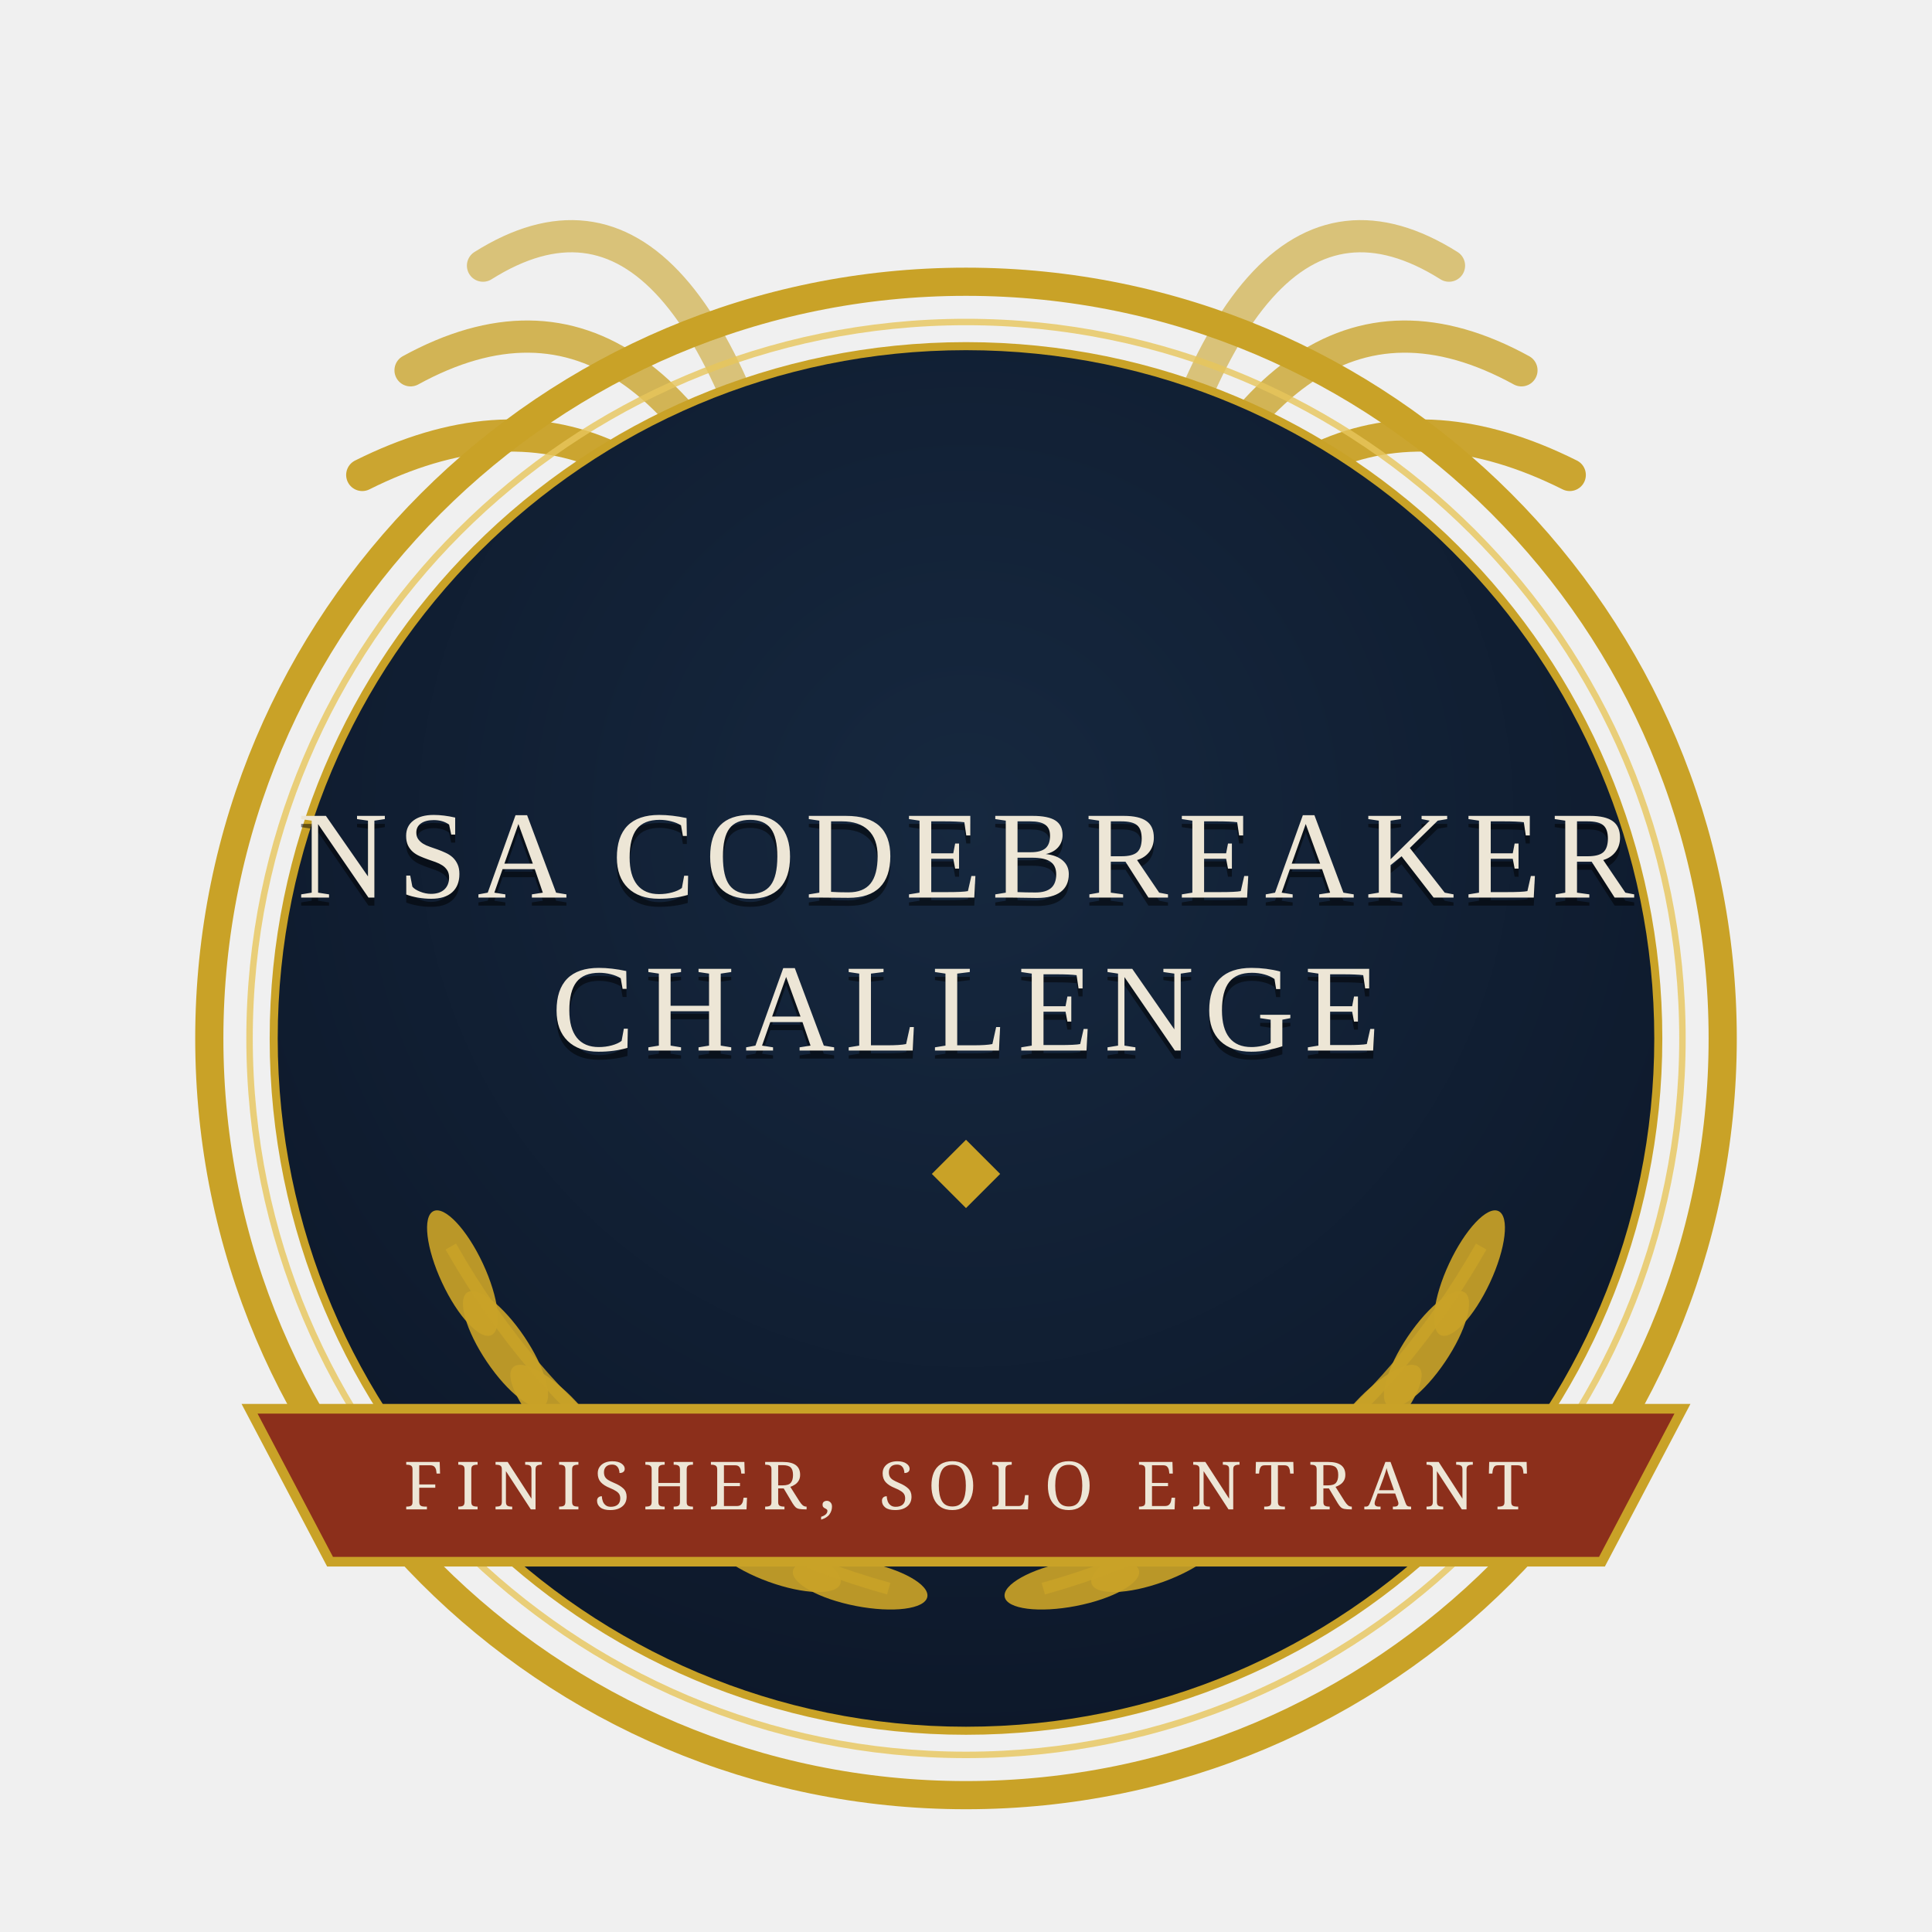
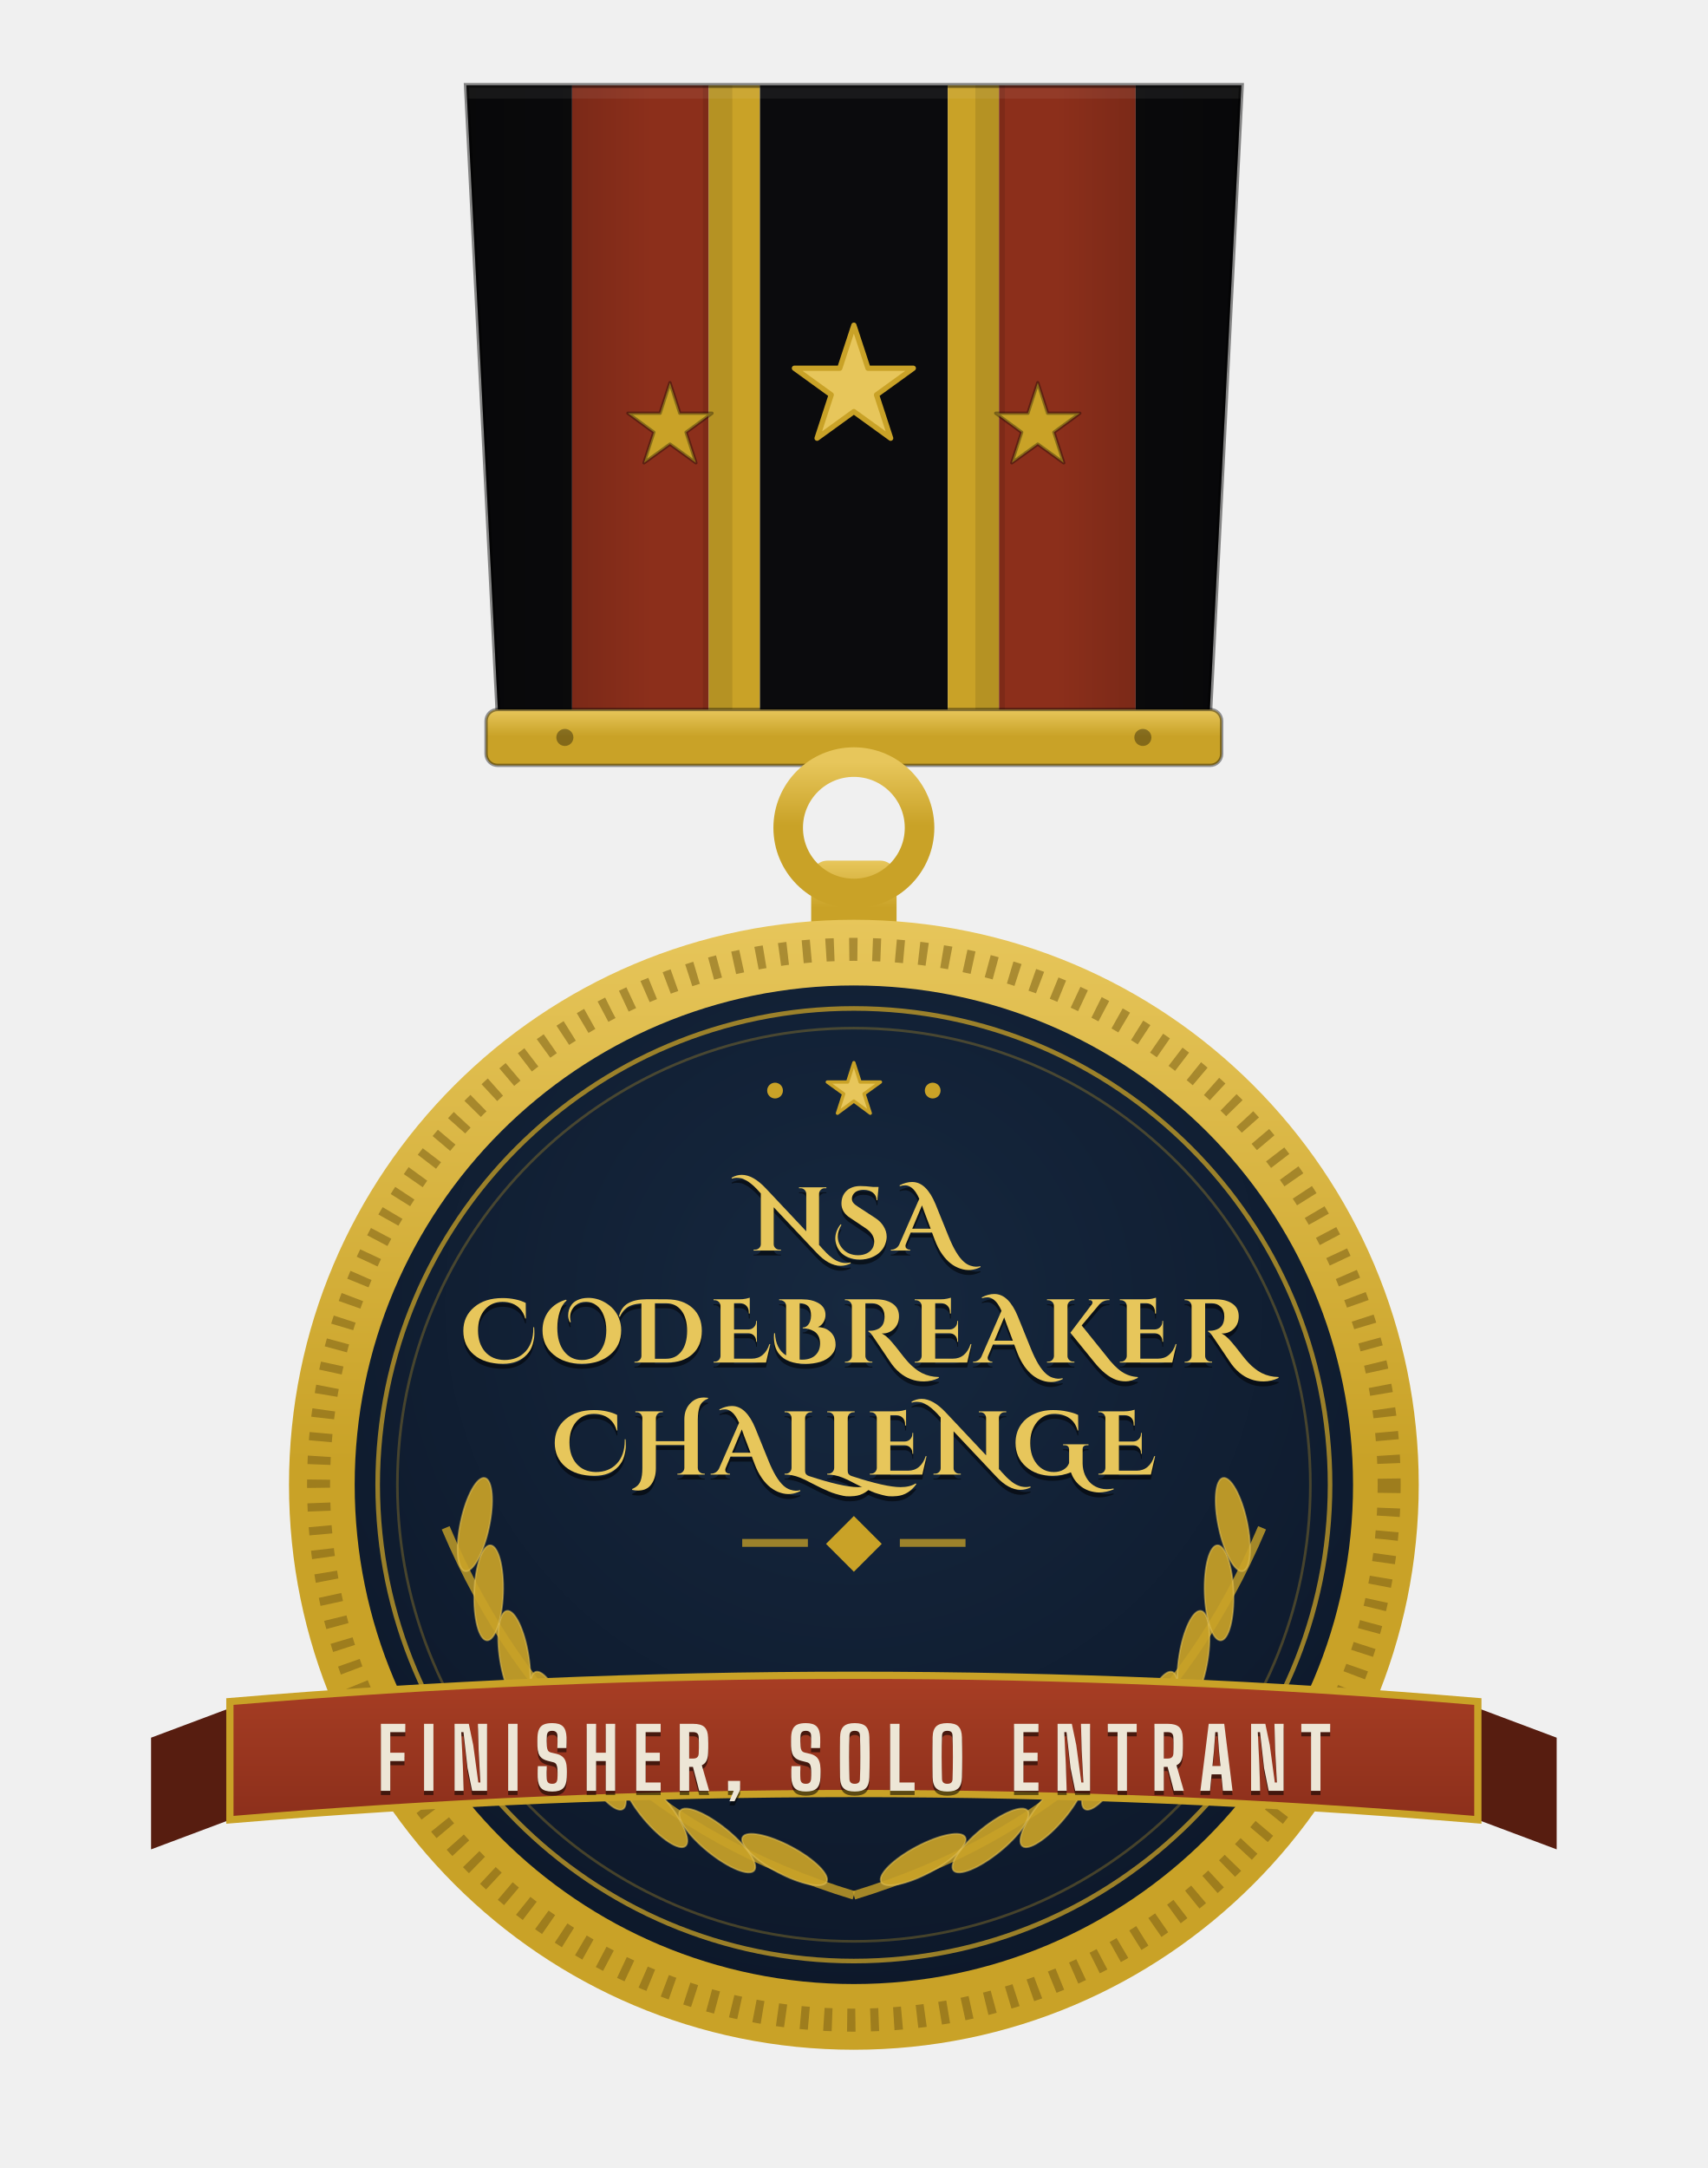
- <svg xmlns="http://www.w3.org/2000/svg" viewBox="0 0 480 480" role="img" aria-label="NSA Codebreaker Challenge">
+ <svg xmlns="http://www.w3.org/2000/svg" xmlns:xlink="http://www.w3.org/1999/xlink" width="520" height="660" viewBox="0 0 520 660" role="img" aria-label="NSA Codebreaker Challenge: Finisher, Solo Entrant">
  <defs>
-     <radialGradient id="en" cx="50%" cy="34%" r="80%">
-       <stop offset="0%" stop-color="#16283f" />
+     <radialGradient id="shadowguard-ai-nsa-codebreaker-en" cx="50%" cy="32%" r="82%">
+       <stop offset="0%" stop-color="#16283F" />
      <stop offset="100%" stop-color="#0B1526" />
    </radialGradient>
+     <linearGradient id="shadowguard-ai-nsa-codebreaker-gold" x1="0" y1="0" x2="0" y2="1">
+       <stop offset="0%" stop-color="#E7C65B" />
+       <stop offset="48%" stop-color="#C9A227" />
+       <stop offset="100%" stop-color="#C9A227" />
+     </linearGradient>
+     <linearGradient id="shadowguard-ai-nsa-codebreaker-shade" x1="0" y1="0" x2="1" y2="0">
+       <stop offset="0%" stop-color="#000" stop-opacity="0.34" />
+       <stop offset="26%" stop-color="#000" stop-opacity="0" />
+       <stop offset="74%" stop-color="#000" stop-opacity="0" />
+       <stop offset="100%" stop-color="#000" stop-opacity="0.34" />
+     </linearGradient>
+     <linearGradient id="shadowguard-ai-nsa-codebreaker-band" x1="0" y1="0" x2="0" y2="1">
+       <stop offset="0%" stop-color="#A83E24" />
+       <stop offset="100%" stop-color="#8C2F1B" />
+     </linearGradient>
+     <clipPath id="shadowguard-ai-nsa-codebreaker-drape">
+       <polygon points="142,26 378,26 368,224 152,224" />
+     </clipPath>
+     <path id="gn65" d="M966 -183Q857 -238 745 -201Q626 -163 540 -39Q494 27 461 114L429 199H193L140 73Q135 60 135 52Q135 44 138 34Q142 25 154 18Q165 10 179 10H187V0H-27V10H-18Q5 10 28 24Q50 37 65 64L288 573Q249 661 205 694Q168 722 134 722Q101 722 72 712L70 722Q142 759 208 759Q290 759 355 695Q419 632 468 513L613 155Q695 -48 781 -124Q816 -155 853 -167Q890 -179 916 -179Q941 -179 965 -173ZM210 242H414L344 427Q339 441 330 466Q321 490 318 500Z" />
+     <path id="gn66" d="M566 528Q566 481 542 444Q519 407 482 393Q598 387 651 302Q678 259 678 196Q678 133 630 81Q581 29 506 7Q431 -15 348 -15Q141 -15 52 95Q-5 165 -5 284Q-5 304 -3 324L7 325Q14 153 130 79V628Q129 665 97 682Q83 690 66 690H53V700H307Q418 700 492 656Q566 611 566 528ZM308 32Q401 32 454 81Q506 130 506 210Q506 260 488 294Q469 329 439 346Q384 379 314 379V388Q346 388 368 411Q406 451 406 520Q406 589 376 622Q345 655 280 657V33Q294 32 308 32Z" />
+     <path id="gn67" d="M808 391Q811 361 811 316Q811 270 793 204Q775 139 728 89Q632 -14 464 -14Q260 -14 142 86Q24 187 24 350Q24 512 144 613Q263 714 459 714Q534 714 602 699Q670 684 715 660L717 488H709Q692 552 652 595Q580 672 458 672Q336 672 262 585Q187 498 187 354Q187 211 264 121Q342 31 478 28Q625 28 712 122Q799 216 799 377Q799 384 799 391Z" />
+     <path id="gn68" d="M207 701Q224 701 269 701Q314 701 436 700Q613 698 716 604Q819 511 819 350Q819 188 716 94Q613 0 436 0H73V10H86Q111 10 130 28Q148 45 150 70V655Q38 647 -16 603Q-43 582 -58 560Q-74 538 -89 507L-99 511Q-75 611 2 656Q78 700 207 701ZM424 42Q531 42 594 125Q656 208 656 350Q656 492 594 574Q531 656 426 656Q425 656 424 656H300V42H424Q424 42 424 42Z" />
+     <path id="gn69" d="M55 10Q81 10 100 28Q118 47 119 73V630Q116 665 86 682Q71 690 55 690H42V700H323Q367 700 400 707Q433 714 443 718V543H432V555Q433 600 406 628Q380 655 335 657H269V366H428Q465 367 489 392Q513 416 513 452V461H522V230H513V238Q513 275 489 299Q465 323 429 324H269V43H464Q537 43 586 85Q636 127 660 204H670L623 0H42V10Z" />
+     <path id="gn71" d="M955 -198Q930 -198 906 -194Q809 -179 741 -120Q673 -62 643 25Q549 -14 440 -14Q260 -14 145 88Q30 190 30 350Q30 457 82 540Q135 623 230 668Q325 714 447 714Q527 714 602 698Q677 683 723 660L725 488H717Q693 579 624 626Q556 672 460 672Q342 672 268 582Q193 491 193 348Q193 206 266 117Q339 28 454 28Q516 28 562 55Q607 82 623 127V279Q623 301 610 313Q597 325 573 325H557V335H838V325H823Q798 325 785 313Q772 301 773 280V121Q774 55 798 -2Q851 -124 974 -154Q1007 -162 1042 -162Q1078 -162 1115 -154L1117 -164Q1031 -198 955 -198Z" />
+     <path id="gn72" d="M523 10Q549 10 568 28Q587 46 588 72V327H273V70Q273 -50 212 -121Q164 -177 74 -177Q45 -177 11 -170L9 -160Q83 -129 104 -68Q123 -16 123 70V628Q122 654 104 672Q85 690 59 690H46V700H350V690H337Q301 690 283 660Q274 646 273 628V370H588V610Q588 727 661 796Q719 853 807 853Q827 853 849 850L851 840Q778 814 756 748Q738 694 737 610V73Q738 37 769 19Q784 10 802 10H814V0H511V10Z" />
+     <path id="gn75" d="M55 10Q81 10 100 28Q118 47 119 73V628Q118 664 86 682Q72 690 55 690H42V700H346L345 690H333Q307 690 288 672Q269 654 269 628V73Q269 47 288 28Q307 10 333 10H345L346 0H42V10ZM1048 -170Q975 -208 915 -208Q855 -208 807 -191Q688 -148 564 6L301 330L538 644Q546 654 546 662Q546 670 543 676Q535 691 515 691H505V700H734V691H730Q663 691 621 643L426 411L698 73Q789 -47 869 -101Q949 -155 1047 -160Z" />
+     <path id="gn76" d="M854 -139Q958 -139 1022 -98L1029 -106Q943 -225 815 -238Q788 -241 768 -241Q749 -241 724 -240Q698 -238 652 -226Q606 -214 571 -202Q536 -189 490 -168Q444 -148 414 -132Q384 -117 342 -96Q301 -74 270 -59Q239 -44 210 -33Q128 0 42 0V10H55Q81 10 100 28Q118 46 119 73V627Q118 654 100 672Q81 690 55 690H42V700H346L345 690H335Q297 690 278 659Q269 645 269 627V47Q269 14 282 2Q295 -11 311 -16Q687 -139 854 -139Z" />
+     <path id="gn78" d="M1104 -132 1108 -142Q1052 -169 995 -169Q864 -169 728 -24L254 479V70Q254 45 272 28Q290 10 315 10H334V0H31V10H49Q75 10 93 28Q111 45 111 71V632Q62 688 37 710Q12 733 -8 748Q-27 763 -45 773Q-87 797 -112 801Q-138 805 -160 805Q-183 805 -209 796L-213 806Q-158 838 -100 838Q26 838 167 688L614 213V629Q613 655 595 672Q577 690 552 690H534V700H837V690H818Q793 690 775 672Q757 655 756 630V61L772 45Q778 39 790 24Q803 10 813 0Q823 -11 838 -27Q854 -43 868 -55Q881 -67 900 -81Q918 -95 934 -104Q951 -114 972 -122Q993 -131 1012 -134Q1032 -138 1056 -138Q1079 -138 1104 -132Z" />
+     <path id="gn79" d="M332 447Q314 485 314 520Q314 554 323 584Q332 613 353 642Q374 670 412 689Q464 716 537 716Q633 716 719 667Q832 603 876 490Q901 428 901 357Q901 190 780 88Q660 -14 466 -14Q273 -14 152 88Q30 190 30 356Q30 480 100 572Q171 663 291 696L297 687Q246 644 220 561Q194 478 194 382Q194 220 269 124Q344 28 466 28Q587 28 662 118Q736 209 736 358Q736 448 708 520Q681 593 629 632Q577 672 513 672Q442 672 398 635Q336 582 336 500Q336 474 343 447Z" />
+     <path id="gn82" d="M1085 -170Q1007 -209 919 -209Q841 -209 777 -185Q639 -134 542 14Q517 50 449 152Q381 254 361 282Q326 337 305 342V352Q306 352 308 352Q309 352 311 352Q313 352 315 352Q317 352 320 352Q323 352 325 352Q376 352 419 375Q484 411 484 508Q484 579 444 618Q404 656 348 656H272V73Q272 47 291 28Q310 10 336 10H349V0H45V10H58Q83 10 102 28Q121 46 122 72V627Q121 653 102 672Q84 690 58 690H45V700H388Q517 700 588 641Q644 595 644 511Q644 427 590 374Q535 322 465 322Q459 322 452 323Q493 301 520 274Q548 247 568 223Q589 199 604 180Q618 162 642 132Q666 101 692 68Q718 35 750 0Q781 -34 820 -65Q858 -96 898 -116Q983 -159 1085 -160Z" />
+     <path id="gn83" d="M94 284Q54 220 54 153Q54 80 107 20Q136 -14 180 -33Q225 -52 278 -52Q331 -52 373 -32Q457 9 457 102Q457 137 434 176Q410 215 363 246L193 360Q94 422 94 520Q94 530 95 540Q101 617 156 666Q212 714 305 714Q362 714 443 704H505L492 557H483Q482 609 443 640Q404 672 340 672Q262 672 227 625Q210 601 210 573Q210 545 227 526Q244 506 281 483L468 361Q525 324 557 274Q595 215 595 153Q595 113 578 68Q562 24 524 -14Q487 -52 428 -76Q369 -100 298 -100Q226 -100 168 -75Q61 -30 32 82Q26 106 26 132Q26 216 85 291Z" />
+     <path id="gs44" d="M120 -248 222 0H86V237H375V22L242 -248Z" />
+     <path id="gs65" d="M31 0 230 1600H600L799 0H569L532 393H298L261 0ZM319 592H511L476 944L443 1401H387L354 943Z" />
+     <path id="gs69" d="M92 0V1600H675V1401H316V910H655V711H316V199H675V0Z" />
+     <path id="gs70" d="M92 0V1600H675V1401H316V910H655V711H316V0Z" />
+     <path id="gs72" d="M92 0V1600H316V910H547V1600H771V0H547V711H316V0Z" />
+     <path id="gs73" d="M92 0V1600H316V0Z" />
+     <path id="gs76" d="M92 0V1600H316V199H676V0Z" />
+     <path id="gs78" d="M92 0V1600H432L538 1092L659 199H708L667 968L650 1600H868V0H512L401 547L305 1402H252L290 607L309 0Z" />
+     <path id="gs79" d="M435 -17Q251 -17 170 61Q88 139 84 320Q82 439 81 559Q80 679 80 800Q80 922 81 1042Q82 1162 84 1281Q88 1461 170 1539Q251 1617 435 1617Q619 1617 699 1539Q779 1461 784 1281Q787 1161 789 1040Q791 920 791 800Q791 679 789 559Q787 439 784 320Q779 139 699 61Q619 -17 435 -17ZM435 168Q498 168 528 196Q558 223 559 281Q564 403 566 535Q568 667 568 802Q568 938 566 1069Q564 1200 559 1320Q558 1378 528 1406Q497 1433 435 1433Q373 1433 342 1406Q311 1378 309 1320Q305 1200 302 1069Q300 938 300 802Q301 667 303 535Q305 403 309 281Q311 223 342 196Q373 168 435 168Z" />
+     <path id="gs82" d="M92 0V1600H413Q597 1600 680 1524Q762 1447 768 1269Q771 1198 772 1139Q772 1080 772 1024Q771 967 768 903Q764 788 728 716Q693 645 618 610L794 0H556L406 572H316V0ZM316 771H412Q478 771 510 802Q541 832 544 891Q547 954 548 1020Q549 1086 548 1152Q547 1218 544 1281Q541 1341 510 1371Q478 1401 413 1401H316Z" />
+     <path id="gs83" d="M416 -17Q233 -17 154 62Q76 140 69 322Q68 368 68 412Q67 456 69 500Q71 545 74 590H286Q282 510 282 432Q281 353 286 283Q290 225 321 196Q352 168 416 168Q478 168 506 196Q534 225 540 283Q543 327 544 365Q545 403 544 442Q543 482 540 529Q536 586 516 628Q495 669 443 682L306 717Q214 741 162 786Q111 831 88 900Q66 970 63 1067Q62 1120 62 1174Q63 1227 64 1280Q68 1401 104 1475Q139 1549 214 1583Q290 1617 416 1617Q592 1617 672 1539Q751 1461 758 1279Q760 1231 759 1160Q758 1090 755 1021H539Q542 1095 543 1170Q544 1245 541 1319Q539 1376 507 1404Q475 1433 415 1433Q351 1433 322 1404Q293 1376 288 1319Q283 1256 283 1193Q283 1130 288 1067Q292 1004 313 966Q334 928 389 914L512 885Q608 862 662 815Q716 768 739 697Q762 626 765 529Q767 489 767 456Q767 423 766 391Q765 359 764 322Q757 140 678 62Q599 -17 416 -17Z" />
+     <path id="gs84" d="M244 0V1401H11V1600H701V1401H469V0Z" />
  </defs>
-   <path d="M 200 168 Q 158 84 90 118" stroke="#C9A227" stroke-width="8" stroke-linecap="round" fill="none" opacity="0.95" />
-   <path d="M 200 162 Q 164 58 102 92" stroke="#C9A227" stroke-width="8" stroke-linecap="round" fill="none" opacity="0.77" />
-   <path d="M 200 156 Q 174 32 120 66" stroke="#C9A227" stroke-width="8" stroke-linecap="round" fill="none" opacity="0.59" />
-   <path d="M 280 168 Q 322 84 390 118" stroke="#C9A227" stroke-width="8" stroke-linecap="round" fill="none" opacity="0.95" />
-   <path d="M 280 162 Q 316 58 378 92" stroke="#C9A227" stroke-width="8" stroke-linecap="round" fill="none" opacity="0.77" />
-   <path d="M 280 156 Q 306 32 360 66" stroke="#C9A227" stroke-width="8" stroke-linecap="round" fill="none" opacity="0.59" />
-   <circle cx="240" cy="258" r="188" fill="none" stroke="#C9A227" stroke-width="7" />
-   <circle cx="240" cy="258" r="178" fill="none" stroke="#E7C65B" stroke-width="1.6" opacity="0.8" />
-   <circle cx="240" cy="258" r="172" fill="url(#en)" stroke="#C9A227" stroke-width="2" />
-   <ellipse cx="114.9" cy="316.3" rx="17" ry="5.6" fill="#C9A227" opacity="0.92" transform="rotate(425 114.9 316.3)" />
-   <ellipse cx="125.6" cy="335.2" rx="17" ry="5.6" fill="#C9A227" opacity="0.92" transform="rotate(416 125.6 335.2)" />
-   <ellipse cx="139.1" cy="352.1" rx="17" ry="5.6" fill="#C9A227" opacity="0.92" transform="rotate(407 139.1 352.1)" />
-   <ellipse cx="155.0" cy="366.7" rx="17" ry="5.6" fill="#C9A227" opacity="0.92" transform="rotate(398 155.0 366.7)" />
-   <ellipse cx="173.1" cy="378.7" rx="17" ry="5.6" fill="#C9A227" opacity="0.92" transform="rotate(389 173.1 378.7)" />
-   <ellipse cx="192.8" cy="387.7" rx="17" ry="5.6" fill="#C9A227" opacity="0.92" transform="rotate(380 192.8 387.7)" />
-   <ellipse cx="213.7" cy="393.5" rx="17" ry="5.6" fill="#C9A227" opacity="0.92" transform="rotate(371 213.7 393.5)" />
-   <path d="M 112.0 309.7 Q 148.9 374.6 220.8 394.7" stroke="#C9A227" stroke-width="3" fill="none" opacity="0.85" />
-   <ellipse cx="365.1" cy="316.3" rx="17" ry="5.6" fill="#C9A227" opacity="0.92" transform="rotate(115 365.1 316.3)" />
-   <ellipse cx="354.4" cy="335.2" rx="17" ry="5.6" fill="#C9A227" opacity="0.92" transform="rotate(124 354.4 335.2)" />
-   <ellipse cx="340.9" cy="352.1" rx="17" ry="5.6" fill="#C9A227" opacity="0.92" transform="rotate(133 340.9 352.1)" />
-   <ellipse cx="325.0" cy="366.7" rx="17" ry="5.6" fill="#C9A227" opacity="0.92" transform="rotate(142 325.0 366.7)" />
-   <ellipse cx="306.9" cy="378.7" rx="17" ry="5.6" fill="#C9A227" opacity="0.92" transform="rotate(151 306.9 378.7)" />
-   <ellipse cx="287.2" cy="387.7" rx="17" ry="5.6" fill="#C9A227" opacity="0.92" transform="rotate(160 287.2 387.7)" />
-   <ellipse cx="266.3" cy="393.5" rx="17" ry="5.6" fill="#C9A227" opacity="0.92" transform="rotate(169 266.3 393.5)" />
-   <path d="M 368.0 309.7 Q 331.1 374.6 259.2 394.7" stroke="#C9A227" stroke-width="3" fill="none" opacity="0.85" />
-   <text x="240" y="225" text-anchor="middle" font-family="Georgia, 'Times New Roman', serif" font-size="31" letter-spacing="2.5" fill="#000000" opacity="0.5">NSA CODEBREAKER</text>
-   <text x="240" y="223" text-anchor="middle" font-family="Georgia, 'Times New Roman', serif" font-size="31" letter-spacing="2.5" fill="#EDE6D6" opacity="1">NSA CODEBREAKER</text>
-   <text x="240" y="263" text-anchor="middle" font-family="Georgia, 'Times New Roman', serif" font-size="31" letter-spacing="2.5" fill="#000000" opacity="0.5">CHALLENGE</text>
-   <text x="240" y="261" text-anchor="middle" font-family="Georgia, 'Times New Roman', serif" font-size="31" letter-spacing="2.5" fill="#EDE6D6" opacity="1">CHALLENGE</text>
-   <rect x="234" y="285.66" width="12" height="12" fill="#C9A227" transform="rotate(45 240 291.66)" />
-   <polygon points="62,350 418,350 398,388 82,388" fill="#8C2F1B" stroke="#C9A227" stroke-width="2.4" />
-   <text x="240" y="375" text-anchor="middle" font-family="Georgia, serif" font-size="16.5" letter-spacing="3.2" fill="#EDE6D6">FINISHER, SOLO ENTRANT</text>
+   <g clip-path="url(#shadowguard-ai-nsa-codebreaker-drape)">
+     <rect x="130.0" y="20" width="44.2" height="212" fill="#0B0B0D" />
+     <rect x="174.2" y="20" width="41.6" height="212" fill="#8C2F1B" />
+     <rect x="215.8" y="20" width="15.6" height="212" fill="#C9A227" />
+     <rect x="231.4" y="20" width="57.2" height="212" fill="#0B0B0D" />
+     <rect x="288.6" y="20" width="15.6" height="212" fill="#C9A227" />
+     <rect x="304.2" y="20" width="41.6" height="212" fill="#8C2F1B" />
+     <rect x="345.8" y="20" width="44.2" height="212" fill="#0B0B0D" />
+     <rect x="130" y="20" width="260" height="212" fill="url(#shadowguard-ai-nsa-codebreaker-shade)" />
+     <rect x="214" y="20" width="9" height="212" fill="#000" opacity="0.10" />
+     <rect x="297" y="20" width="9" height="212" fill="#000" opacity="0.10" />
+     <rect x="130" y="20" width="260" height="10" fill="#FFF" opacity="0.06" />
+   </g>
+   <polygon points="142,26 378,26 368,224 152,224" fill="none" stroke="#000" stroke-opacity="0.45" stroke-width="1.5" />
+   <polygon points="260.0,99.0 264.3,112.1 278.1,112.1 266.9,120.2 271.2,133.4 260.0,125.3 248.8,133.4 253.1,120.2 241.9,112.1 255.7,112.1" fill="#E7C65B" stroke="#C9A227" stroke-width="1.6" stroke-linejoin="round" />
+   <polygon points="204.0,116.5 207.0,125.8 216.8,125.8 208.9,131.6 211.9,140.9 204.0,135.2 196.1,140.9 199.1,131.6 191.2,125.8 201.0,125.8" fill="#C9A227" stroke="#00000055" stroke-width="1.0" stroke-linejoin="round" />
+   <polygon points="316.0,116.5 319.0,125.8 328.8,125.8 320.9,131.6 323.9,140.9 316.0,135.2 308.1,140.9 311.1,131.6 303.2,125.8 313.0,125.8" fill="#C9A227" stroke="#00000055" stroke-width="1.0" stroke-linejoin="round" />
+   <rect x="148" y="216" width="224" height="17" rx="3.5" fill="url(#shadowguard-ai-nsa-codebreaker-gold)" stroke="#00000066" stroke-width="1" />
+   <circle cx="172" cy="224.5" r="2.6" fill="#000" opacity="0.35" />
+   <circle cx="348" cy="224.5" r="2.6" fill="#000" opacity="0.35" />
+   <rect x="247" y="262" width="26" height="30" rx="5" fill="url(#shadowguard-ai-nsa-codebreaker-gold)" />
+   <circle cx="260.0" cy="252" r="20" fill="none" stroke="url(#shadowguard-ai-nsa-codebreaker-gold)" stroke-width="9" />
+   <circle cx="260.0" cy="452.0" r="172.0" fill="url(#shadowguard-ai-nsa-codebreaker-gold)" />
+   <circle cx="260.0" cy="452.0" r="163.0" fill="none" stroke="#7A5E14" stroke-width="7" stroke-dasharray="2.5 4.6" opacity="0.55" />
+   <circle cx="260.0" cy="452.0" r="152.0" fill="url(#shadowguard-ai-nsa-codebreaker-en)" />
+   <circle cx="260.0" cy="452.0" r="145.0" fill="none" stroke="#C9A227" stroke-width="1.4" opacity="0.75" />
+   <circle cx="260.0" cy="452.0" r="139.0" fill="none" stroke="#C9A227" stroke-width="0.8" opacity="0.3" />
+   <path d="M 260.0 577.0 Q 171.7 550.1 135.7 465.1" stroke="#C9A227" stroke-width="2.6" fill="none" opacity="0.8" />
+   <ellipse cx="238.9" cy="566.1" rx="14.5" ry="4.4" transform="rotate(208 238.9 566.1)" fill="#C9A227" opacity="0.92" />
+   <ellipse cx="238.9" cy="566.1" rx="14.5" ry="4.4" transform="rotate(208 238.9 566.1)" fill="none" stroke="#E7C65B" stroke-width="0.5" opacity="0.5" />
+   <ellipse cx="218.4" cy="560.3" rx="14.5" ry="4.4" transform="rotate(219 218.4 560.3)" fill="#C9A227" opacity="0.92" />
+   <ellipse cx="218.4" cy="560.3" rx="14.5" ry="4.4" transform="rotate(219 218.4 560.3)" fill="none" stroke="#E7C65B" stroke-width="0.5" opacity="0.5" />
+   <ellipse cx="199.4" cy="550.9" rx="14.5" ry="4.4" transform="rotate(230 199.4 550.9)" fill="#C9A227" opacity="0.92" />
+   <ellipse cx="199.4" cy="550.9" rx="14.5" ry="4.4" transform="rotate(230 199.4 550.9)" fill="none" stroke="#E7C65B" stroke-width="0.5" opacity="0.5" />
+   <ellipse cx="182.4" cy="538.2" rx="14.5" ry="4.4" transform="rotate(240 182.4 538.2)" fill="#C9A227" opacity="0.92" />
+   <ellipse cx="182.4" cy="538.2" rx="14.5" ry="4.4" transform="rotate(240 182.4 538.2)" fill="none" stroke="#E7C65B" stroke-width="0.5" opacity="0.5" />
+   <ellipse cx="168.0" cy="522.6" rx="14.5" ry="4.4" transform="rotate(250 168.0 522.6)" fill="#C9A227" opacity="0.92" />
+   <ellipse cx="168.0" cy="522.6" rx="14.5" ry="4.4" transform="rotate(250 168.0 522.6)" fill="none" stroke="#E7C65B" stroke-width="0.5" opacity="0.5" />
+   <ellipse cx="156.6" cy="504.7" rx="14.5" ry="4.4" transform="rotate(261 156.6 504.7)" fill="#C9A227" opacity="0.92" />
+   <ellipse cx="156.6" cy="504.7" rx="14.5" ry="4.4" transform="rotate(261 156.6 504.7)" fill="none" stroke="#E7C65B" stroke-width="0.5" opacity="0.5" />
+   <ellipse cx="148.8" cy="484.9" rx="14.5" ry="4.4" transform="rotate(272 148.8 484.9)" fill="#C9A227" opacity="0.92" />
+   <ellipse cx="148.8" cy="484.9" rx="14.5" ry="4.4" transform="rotate(272 148.8 484.9)" fill="none" stroke="#E7C65B" stroke-width="0.5" opacity="0.5" />
+   <ellipse cx="144.6" cy="464.1" rx="14.5" ry="4.4" transform="rotate(282 144.6 464.1)" fill="#C9A227" opacity="0.92" />
+   <ellipse cx="144.6" cy="464.1" rx="14.5" ry="4.4" transform="rotate(282 144.6 464.1)" fill="none" stroke="#E7C65B" stroke-width="0.5" opacity="0.5" />
+   <path d="M 260.0 577.0 Q 348.3 550.1 384.3 465.1" stroke="#C9A227" stroke-width="2.6" fill="none" opacity="0.8" />
+   <ellipse cx="281.1" cy="566.1" rx="14.5" ry="4.4" transform="rotate(152 281.1 566.1)" fill="#C9A227" opacity="0.92" />
+   <ellipse cx="281.1" cy="566.1" rx="14.5" ry="4.4" transform="rotate(152 281.1 566.1)" fill="none" stroke="#E7C65B" stroke-width="0.5" opacity="0.5" />
+   <ellipse cx="301.6" cy="560.3" rx="14.5" ry="4.4" transform="rotate(141 301.6 560.3)" fill="#C9A227" opacity="0.92" />
+   <ellipse cx="301.6" cy="560.3" rx="14.5" ry="4.4" transform="rotate(141 301.6 560.3)" fill="none" stroke="#E7C65B" stroke-width="0.5" opacity="0.5" />
+   <ellipse cx="320.6" cy="550.9" rx="14.5" ry="4.4" transform="rotate(130 320.6 550.9)" fill="#C9A227" opacity="0.92" />
+   <ellipse cx="320.6" cy="550.9" rx="14.5" ry="4.4" transform="rotate(130 320.6 550.9)" fill="none" stroke="#E7C65B" stroke-width="0.5" opacity="0.5" />
+   <ellipse cx="337.6" cy="538.2" rx="14.5" ry="4.4" transform="rotate(120 337.6 538.2)" fill="#C9A227" opacity="0.92" />
+   <ellipse cx="337.6" cy="538.2" rx="14.5" ry="4.4" transform="rotate(120 337.6 538.2)" fill="none" stroke="#E7C65B" stroke-width="0.5" opacity="0.5" />
+   <ellipse cx="352.0" cy="522.6" rx="14.5" ry="4.4" transform="rotate(110 352.0 522.6)" fill="#C9A227" opacity="0.92" />
+   <ellipse cx="352.0" cy="522.6" rx="14.5" ry="4.4" transform="rotate(110 352.0 522.6)" fill="none" stroke="#E7C65B" stroke-width="0.5" opacity="0.5" />
+   <ellipse cx="363.4" cy="504.7" rx="14.5" ry="4.4" transform="rotate(99 363.4 504.7)" fill="#C9A227" opacity="0.92" />
+   <ellipse cx="363.4" cy="504.7" rx="14.5" ry="4.4" transform="rotate(99 363.4 504.7)" fill="none" stroke="#E7C65B" stroke-width="0.5" opacity="0.5" />
+   <ellipse cx="371.2" cy="484.9" rx="14.5" ry="4.4" transform="rotate(88 371.2 484.9)" fill="#C9A227" opacity="0.92" />
+   <ellipse cx="371.2" cy="484.9" rx="14.5" ry="4.4" transform="rotate(88 371.2 484.9)" fill="none" stroke="#E7C65B" stroke-width="0.5" opacity="0.5" />
+   <ellipse cx="375.4" cy="464.1" rx="14.5" ry="4.4" transform="rotate(78 375.4 464.1)" fill="#C9A227" opacity="0.92" />
+   <ellipse cx="375.4" cy="464.1" rx="14.5" ry="4.4" transform="rotate(78 375.4 464.1)" fill="none" stroke="#E7C65B" stroke-width="0.5" opacity="0.5" />
+   <polygon points="260.0,323.5 261.9,329.4 268.1,329.4 263.1,333.0 265.0,338.9 260.0,335.2 255.0,338.9 256.9,333.0 251.9,329.4 258.1,329.4" fill="#E7C65B" stroke="#C9A227" stroke-width="1.0" stroke-linejoin="round" />
+   <circle cx="236.0" cy="332.0" r="2.4" fill="#C9A227" />
+   <circle cx="284.0" cy="332.0" r="2.4" fill="#C9A227" />
+   <use href="#gn78" xlink:href="#gn78" transform="translate(228.61 382.21) scale(0.0275 -0.0275)" fill="#000000" opacity="0.55" />
+   <use href="#gn83" xlink:href="#gn83" transform="translate(253.63 382.21) scale(0.0275 -0.0275)" fill="#000000" opacity="0.55" />
+   <use href="#gn65" xlink:href="#gn65" transform="translate(272.00 382.21) scale(0.0275 -0.0275)" fill="#000000" opacity="0.55" />
+   <use href="#gn78" xlink:href="#gn78" transform="translate(228.61 380.70) scale(0.0275 -0.0275)" fill="#E7C65B" opacity="1.0" />
+   <use href="#gn83" xlink:href="#gn83" transform="translate(253.63 380.70) scale(0.0275 -0.0275)" fill="#E7C65B" opacity="1.0" />
+   <use href="#gn65" xlink:href="#gn65" transform="translate(272.00 380.70) scale(0.0275 -0.0275)" fill="#E7C65B" opacity="1.0" />
+   <use href="#gn67" xlink:href="#gn67" transform="translate(140.42 416.31) scale(0.0275 -0.0275)" fill="#000000" opacity="0.55" />
+   <use href="#gn79" xlink:href="#gn79" transform="translate(164.37 416.31) scale(0.0275 -0.0275)" fill="#000000" opacity="0.55" />
+   <use href="#gn68" xlink:href="#gn68" transform="translate(191.18 416.31) scale(0.0275 -0.0275)" fill="#000000" opacity="0.55" />
+   <use href="#gn69" xlink:href="#gn69" transform="translate(216.12 416.31) scale(0.0275 -0.0275)" fill="#000000" opacity="0.55" />
+   <use href="#gn66" xlink:href="#gn66" transform="translate(235.79 416.31) scale(0.0275 -0.0275)" fill="#000000" opacity="0.55" />
+   <use href="#gn82" xlink:href="#gn82" transform="translate(256.03 416.31) scale(0.0275 -0.0275)" fill="#000000" opacity="0.55" />
+   <use href="#gn69" xlink:href="#gn69" transform="translate(277.37 416.31) scale(0.0275 -0.0275)" fill="#000000" opacity="0.55" />
+   <use href="#gn65" xlink:href="#gn65" transform="translate(297.03 416.31) scale(0.0275 -0.0275)" fill="#000000" opacity="0.55" />
+   <use href="#gn75" xlink:href="#gn75" transform="translate(317.65 416.31) scale(0.0275 -0.0275)" fill="#000000" opacity="0.55" />
+   <use href="#gn69" xlink:href="#gn69" transform="translate(339.82 416.31) scale(0.0275 -0.0275)" fill="#000000" opacity="0.55" />
+   <use href="#gn82" xlink:href="#gn82" transform="translate(359.48 416.31) scale(0.0275 -0.0275)" fill="#000000" opacity="0.55" />
+   <use href="#gn67" xlink:href="#gn67" transform="translate(140.42 414.80) scale(0.0275 -0.0275)" fill="#E7C65B" opacity="1.0" />
+   <use href="#gn79" xlink:href="#gn79" transform="translate(164.37 414.80) scale(0.0275 -0.0275)" fill="#E7C65B" opacity="1.0" />
+   <use href="#gn68" xlink:href="#gn68" transform="translate(191.18 414.80) scale(0.0275 -0.0275)" fill="#E7C65B" opacity="1.0" />
+   <use href="#gn69" xlink:href="#gn69" transform="translate(216.12 414.80) scale(0.0275 -0.0275)" fill="#E7C65B" opacity="1.0" />
+   <use href="#gn66" xlink:href="#gn66" transform="translate(235.79 414.80) scale(0.0275 -0.0275)" fill="#E7C65B" opacity="1.0" />
+   <use href="#gn82" xlink:href="#gn82" transform="translate(256.03 414.80) scale(0.0275 -0.0275)" fill="#E7C65B" opacity="1.0" />
+   <use href="#gn69" xlink:href="#gn69" transform="translate(277.37 414.80) scale(0.0275 -0.0275)" fill="#E7C65B" opacity="1.0" />
+   <use href="#gn65" xlink:href="#gn65" transform="translate(297.03 414.80) scale(0.0275 -0.0275)" fill="#E7C65B" opacity="1.0" />
+   <use href="#gn75" xlink:href="#gn75" transform="translate(317.65 414.80) scale(0.0275 -0.0275)" fill="#E7C65B" opacity="1.0" />
+   <use href="#gn69" xlink:href="#gn69" transform="translate(339.82 414.80) scale(0.0275 -0.0275)" fill="#E7C65B" opacity="1.0" />
+   <use href="#gn82" xlink:href="#gn82" transform="translate(359.48 414.80) scale(0.0275 -0.0275)" fill="#E7C65B" opacity="1.0" />
+   <use href="#gn67" xlink:href="#gn67" transform="translate(168.26 450.41) scale(0.0275 -0.0275)" fill="#000000" opacity="0.55" />
+   <use href="#gn72" xlink:href="#gn72" transform="translate(192.21 450.41) scale(0.0275 -0.0275)" fill="#000000" opacity="0.55" />
+   <use href="#gn65" xlink:href="#gn65" transform="translate(217.13 450.41) scale(0.0275 -0.0275)" fill="#000000" opacity="0.55" />
+   <use href="#gn76" xlink:href="#gn76" transform="translate(237.75 450.41) scale(0.0275 -0.0275)" fill="#000000" opacity="0.55" />
+   <use href="#gn76" xlink:href="#gn76" transform="translate(250.73 450.41) scale(0.0275 -0.0275)" fill="#000000" opacity="0.55" />
+   <use href="#gn69" xlink:href="#gn69" transform="translate(263.71 450.41) scale(0.0275 -0.0275)" fill="#000000" opacity="0.55" />
+   <use href="#gn78" xlink:href="#gn78" transform="translate(283.38 450.41) scale(0.0275 -0.0275)" fill="#000000" opacity="0.55" />
+   <use href="#gn71" xlink:href="#gn71" transform="translate(308.40 450.41) scale(0.0275 -0.0275)" fill="#000000" opacity="0.55" />
+   <use href="#gn69" xlink:href="#gn69" transform="translate(333.31 450.41) scale(0.0275 -0.0275)" fill="#000000" opacity="0.55" />
+   <use href="#gn67" xlink:href="#gn67" transform="translate(168.26 448.90) scale(0.0275 -0.0275)" fill="#E7C65B" opacity="1.0" />
+   <use href="#gn72" xlink:href="#gn72" transform="translate(192.21 448.90) scale(0.0275 -0.0275)" fill="#E7C65B" opacity="1.0" />
+   <use href="#gn65" xlink:href="#gn65" transform="translate(217.13 448.90) scale(0.0275 -0.0275)" fill="#E7C65B" opacity="1.0" />
+   <use href="#gn76" xlink:href="#gn76" transform="translate(237.75 448.90) scale(0.0275 -0.0275)" fill="#E7C65B" opacity="1.0" />
+   <use href="#gn76" xlink:href="#gn76" transform="translate(250.73 448.90) scale(0.0275 -0.0275)" fill="#E7C65B" opacity="1.0" />
+   <use href="#gn69" xlink:href="#gn69" transform="translate(263.71 448.90) scale(0.0275 -0.0275)" fill="#E7C65B" opacity="1.0" />
+   <use href="#gn78" xlink:href="#gn78" transform="translate(283.38 448.90) scale(0.0275 -0.0275)" fill="#E7C65B" opacity="1.0" />
+   <use href="#gn71" xlink:href="#gn71" transform="translate(308.40 448.90) scale(0.0275 -0.0275)" fill="#E7C65B" opacity="1.0" />
+   <use href="#gn69" xlink:href="#gn69" transform="translate(333.31 448.90) scale(0.0275 -0.0275)" fill="#E7C65B" opacity="1.0" />
+   <rect x="254.0" y="464.0" width="12" height="12" fill="#C9A227" transform="rotate(45 260.0 470.0)" />
+   <rect x="226.0" y="468.5" width="20" height="2.4" fill="#C9A227" opacity="0.75" />
+   <rect x="274.0" y="468.5" width="20" height="2.4" fill="#C9A227" opacity="0.75" />
+   <polygon points="70,520.0 70,554.0 46,563.0 46,529.0" fill="#571D10" />
+   <polygon points="450,520.0 450,554.0 474,563.0 474,529.0" fill="#571D10" />
+   <path d="M 70 518.0 Q 260.0 502.0 450 518.0 L 450 554.0 Q 260.0 538.0 70 554.0 Z" fill="url(#shadowguard-ai-nsa-codebreaker-band)" stroke="#C9A227" stroke-width="2.2" />
+   <use href="#gs70" xlink:href="#gs70" transform="translate(114.81 546.45) scale(0.01275 -0.01275)" fill="#000000" opacity="0.55" />
+   <use href="#gs73" xlink:href="#gs73" transform="translate(127.95 546.45) scale(0.01275 -0.01275)" fill="#000000" opacity="0.55" />
+   <use href="#gs78" xlink:href="#gs78" transform="translate(137.24 546.45) scale(0.01275 -0.01275)" fill="#000000" opacity="0.55" />
+   <use href="#gs73" xlink:href="#gs73" transform="translate(153.56 546.45) scale(0.01275 -0.01275)" fill="#000000" opacity="0.55" />
+   <use href="#gs83" xlink:href="#gs83" transform="translate(162.84 546.45) scale(0.01275 -0.01275)" fill="#000000" opacity="0.55" />
+   <use href="#gs72" xlink:href="#gs72" transform="translate(177.48 546.45) scale(0.01275 -0.01275)" fill="#000000" opacity="0.55" />
+   <use href="#gs69" xlink:href="#gs69" transform="translate(192.56 546.45) scale(0.01275 -0.01275)" fill="#000000" opacity="0.55" />
+   <use href="#gs82" xlink:href="#gs82" transform="translate(205.82 546.45) scale(0.01275 -0.01275)" fill="#000000" opacity="0.55" />
+   <use href="#gs44" xlink:href="#gs44" transform="translate(220.58 546.45) scale(0.01275 -0.01275)" fill="#000000" opacity="0.55" />
+   <use href="#gs83" xlink:href="#gs83" transform="translate(240.08 546.45) scale(0.01275 -0.01275)" fill="#000000" opacity="0.55" />
+   <use href="#gs79" xlink:href="#gs79" transform="translate(254.72 546.45) scale(0.01275 -0.01275)" fill="#000000" opacity="0.55" />
+   <use href="#gs76" xlink:href="#gs76" transform="translate(269.87 546.45) scale(0.01275 -0.01275)" fill="#000000" opacity="0.55" />
+   <use href="#gs79" xlink:href="#gs79" transform="translate(282.91 546.45) scale(0.01275 -0.01275)" fill="#000000" opacity="0.55" />
+   <use href="#gs69" xlink:href="#gs69" transform="translate(307.60 546.45) scale(0.01275 -0.01275)" fill="#000000" opacity="0.55" />
+   <use href="#gs78" xlink:href="#gs78" transform="translate(320.86 546.45) scale(0.01275 -0.01275)" fill="#000000" opacity="0.55" />
+   <use href="#gs84" xlink:href="#gs84" transform="translate(337.18 546.45) scale(0.01275 -0.01275)" fill="#000000" opacity="0.55" />
+   <use href="#gs82" xlink:href="#gs82" transform="translate(350.35 546.45) scale(0.01275 -0.01275)" fill="#000000" opacity="0.55" />
+   <use href="#gs65" xlink:href="#gs65" transform="translate(365.12 546.45) scale(0.01275 -0.01275)" fill="#000000" opacity="0.55" />
+   <use href="#gs78" xlink:href="#gs78" transform="translate(379.78 546.45) scale(0.01275 -0.01275)" fill="#000000" opacity="0.55" />
+   <use href="#gs84" xlink:href="#gs84" transform="translate(396.10 546.45) scale(0.01275 -0.01275)" fill="#000000" opacity="0.55" />
+   <use href="#gs70" xlink:href="#gs70" transform="translate(114.81 545.18) scale(0.01275 -0.01275)" fill="#EDE6D6" opacity="1.0" />
+   <use href="#gs73" xlink:href="#gs73" transform="translate(127.95 545.18) scale(0.01275 -0.01275)" fill="#EDE6D6" opacity="1.0" />
+   <use href="#gs78" xlink:href="#gs78" transform="translate(137.24 545.18) scale(0.01275 -0.01275)" fill="#EDE6D6" opacity="1.0" />
+   <use href="#gs73" xlink:href="#gs73" transform="translate(153.56 545.18) scale(0.01275 -0.01275)" fill="#EDE6D6" opacity="1.0" />
+   <use href="#gs83" xlink:href="#gs83" transform="translate(162.84 545.18) scale(0.01275 -0.01275)" fill="#EDE6D6" opacity="1.0" />
+   <use href="#gs72" xlink:href="#gs72" transform="translate(177.48 545.18) scale(0.01275 -0.01275)" fill="#EDE6D6" opacity="1.0" />
+   <use href="#gs69" xlink:href="#gs69" transform="translate(192.56 545.18) scale(0.01275 -0.01275)" fill="#EDE6D6" opacity="1.0" />
+   <use href="#gs82" xlink:href="#gs82" transform="translate(205.82 545.18) scale(0.01275 -0.01275)" fill="#EDE6D6" opacity="1.0" />
+   <use href="#gs44" xlink:href="#gs44" transform="translate(220.58 545.18) scale(0.01275 -0.01275)" fill="#EDE6D6" opacity="1.0" />
+   <use href="#gs83" xlink:href="#gs83" transform="translate(240.08 545.18) scale(0.01275 -0.01275)" fill="#EDE6D6" opacity="1.0" />
+   <use href="#gs79" xlink:href="#gs79" transform="translate(254.72 545.18) scale(0.01275 -0.01275)" fill="#EDE6D6" opacity="1.0" />
+   <use href="#gs76" xlink:href="#gs76" transform="translate(269.87 545.18) scale(0.01275 -0.01275)" fill="#EDE6D6" opacity="1.0" />
+   <use href="#gs79" xlink:href="#gs79" transform="translate(282.91 545.18) scale(0.01275 -0.01275)" fill="#EDE6D6" opacity="1.0" />
+   <use href="#gs69" xlink:href="#gs69" transform="translate(307.60 545.18) scale(0.01275 -0.01275)" fill="#EDE6D6" opacity="1.0" />
+   <use href="#gs78" xlink:href="#gs78" transform="translate(320.86 545.18) scale(0.01275 -0.01275)" fill="#EDE6D6" opacity="1.0" />
+   <use href="#gs84" xlink:href="#gs84" transform="translate(337.18 545.18) scale(0.01275 -0.01275)" fill="#EDE6D6" opacity="1.0" />
+   <use href="#gs82" xlink:href="#gs82" transform="translate(350.35 545.18) scale(0.01275 -0.01275)" fill="#EDE6D6" opacity="1.0" />
+   <use href="#gs65" xlink:href="#gs65" transform="translate(365.12 545.18) scale(0.01275 -0.01275)" fill="#EDE6D6" opacity="1.0" />
+   <use href="#gs78" xlink:href="#gs78" transform="translate(379.78 545.18) scale(0.01275 -0.01275)" fill="#EDE6D6" opacity="1.0" />
+   <use href="#gs84" xlink:href="#gs84" transform="translate(396.10 545.18) scale(0.01275 -0.01275)" fill="#EDE6D6" opacity="1.0" />
</svg>
